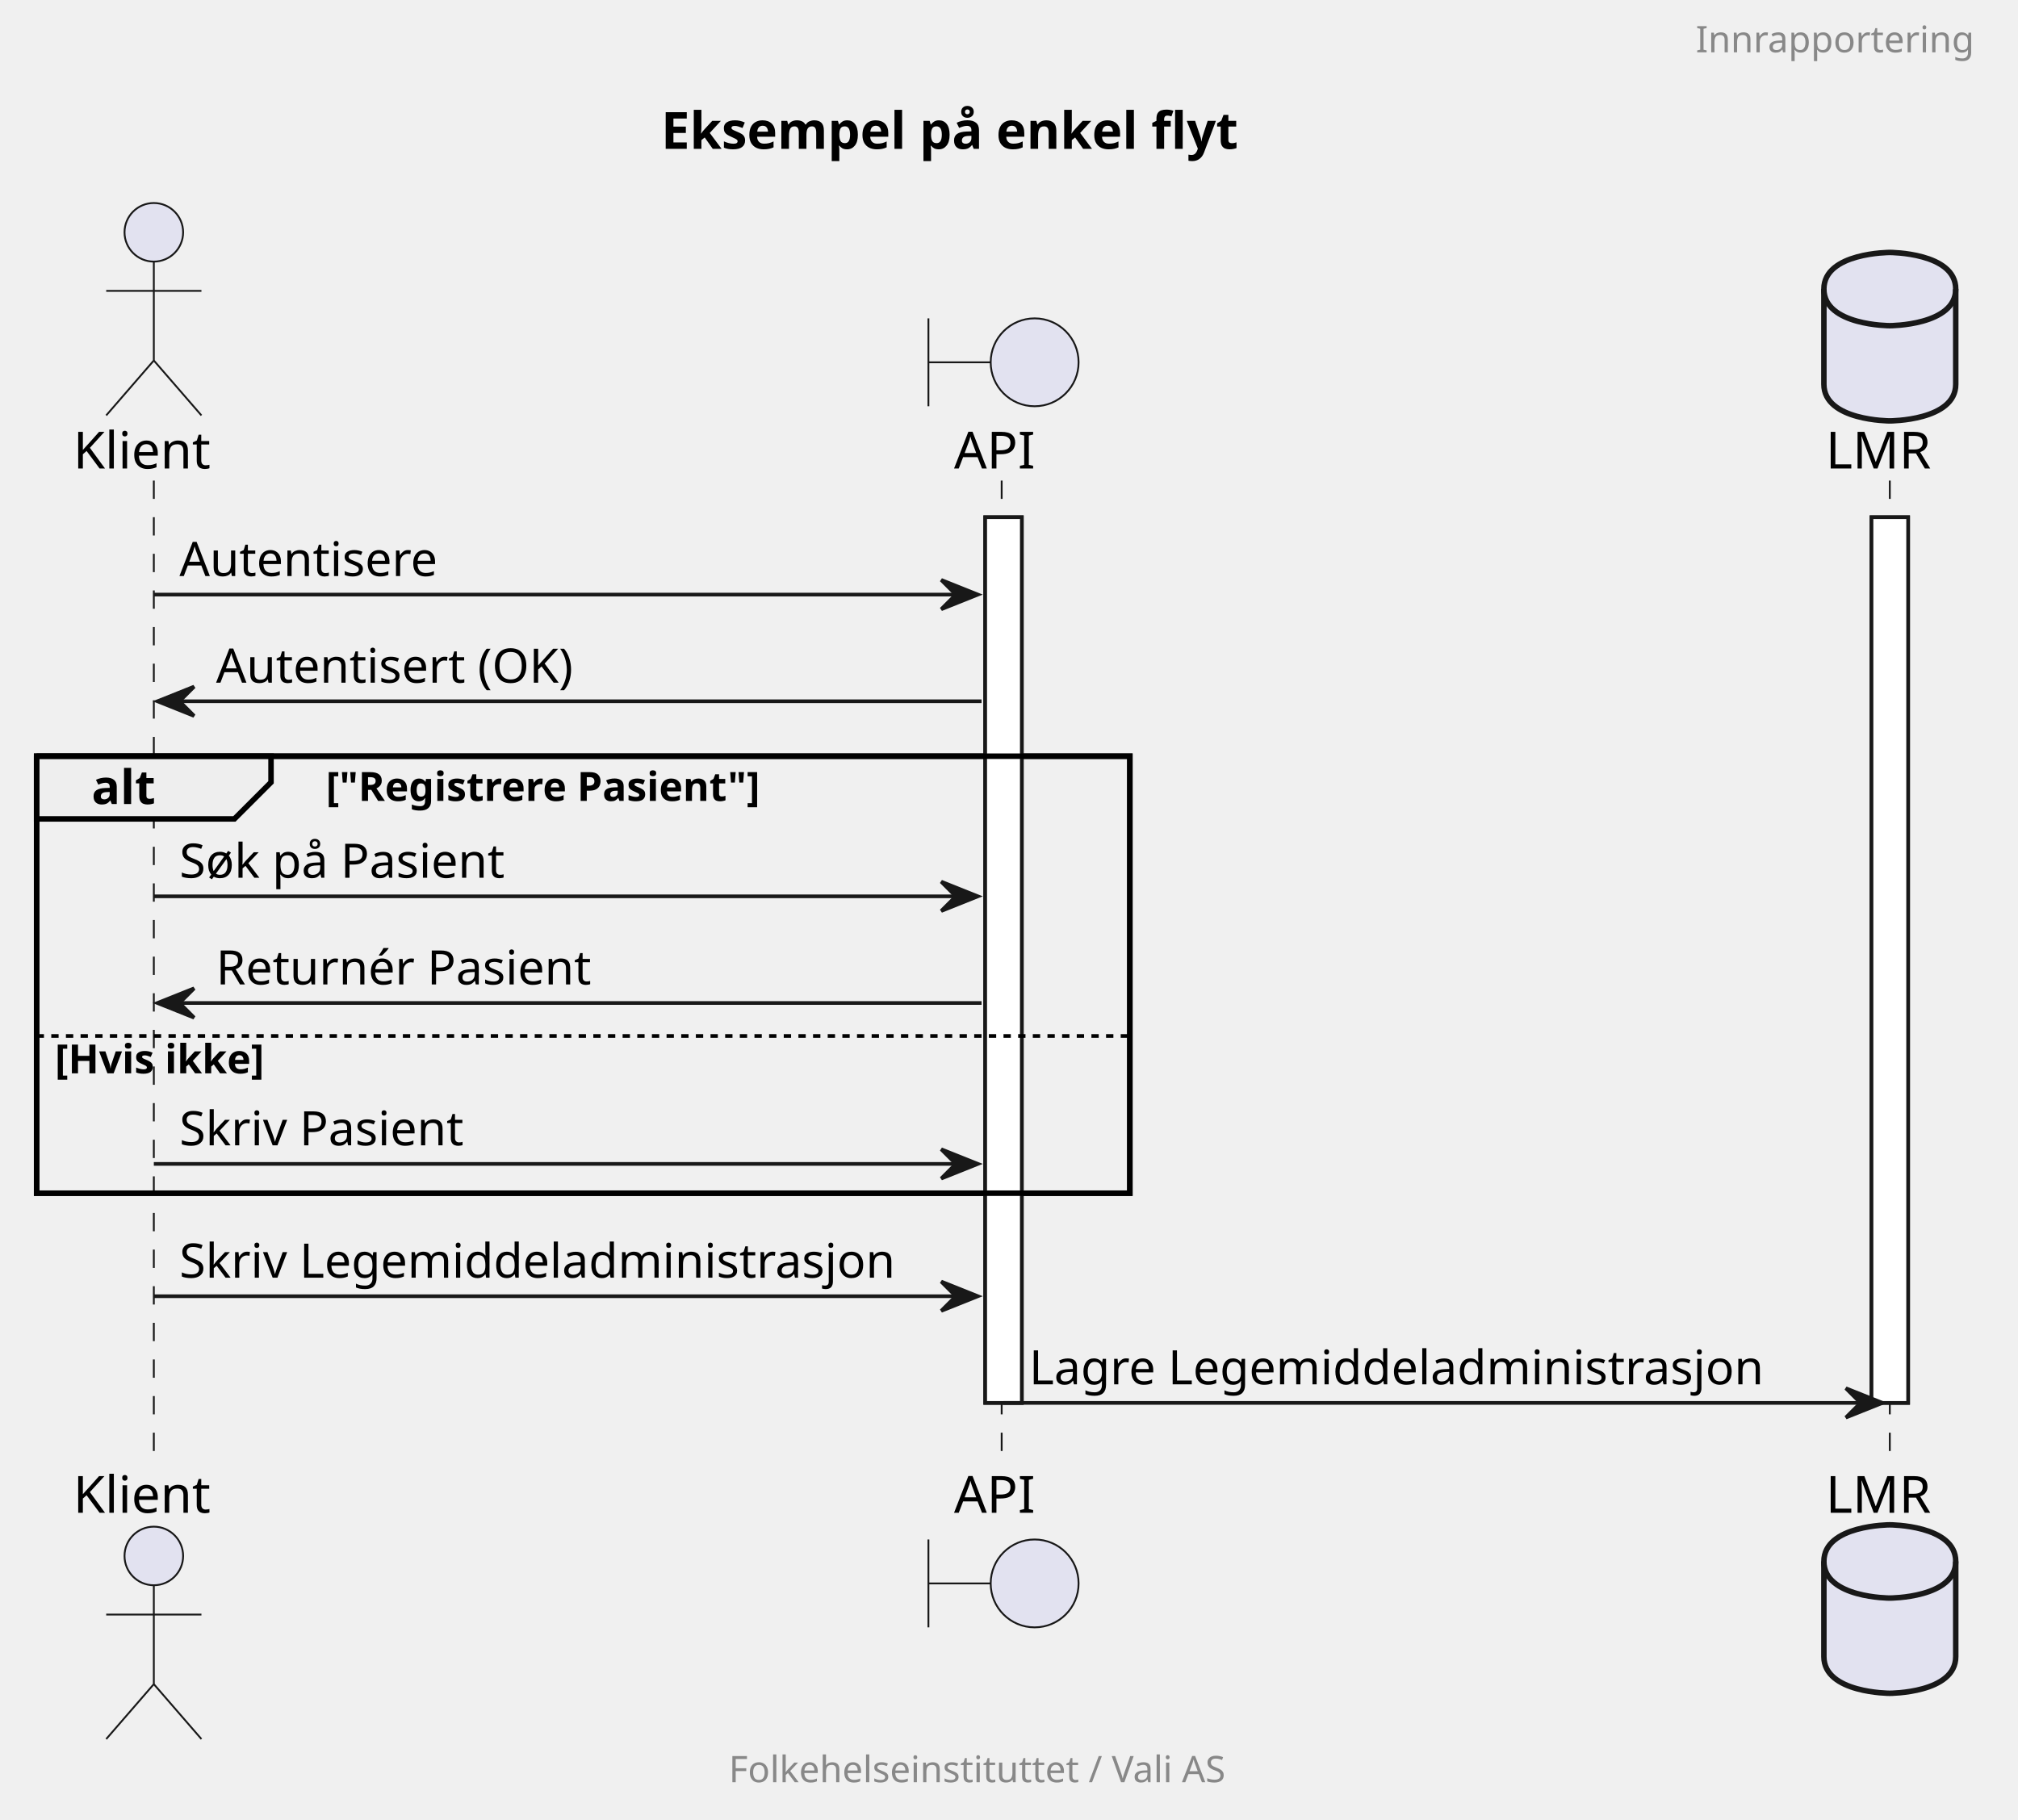
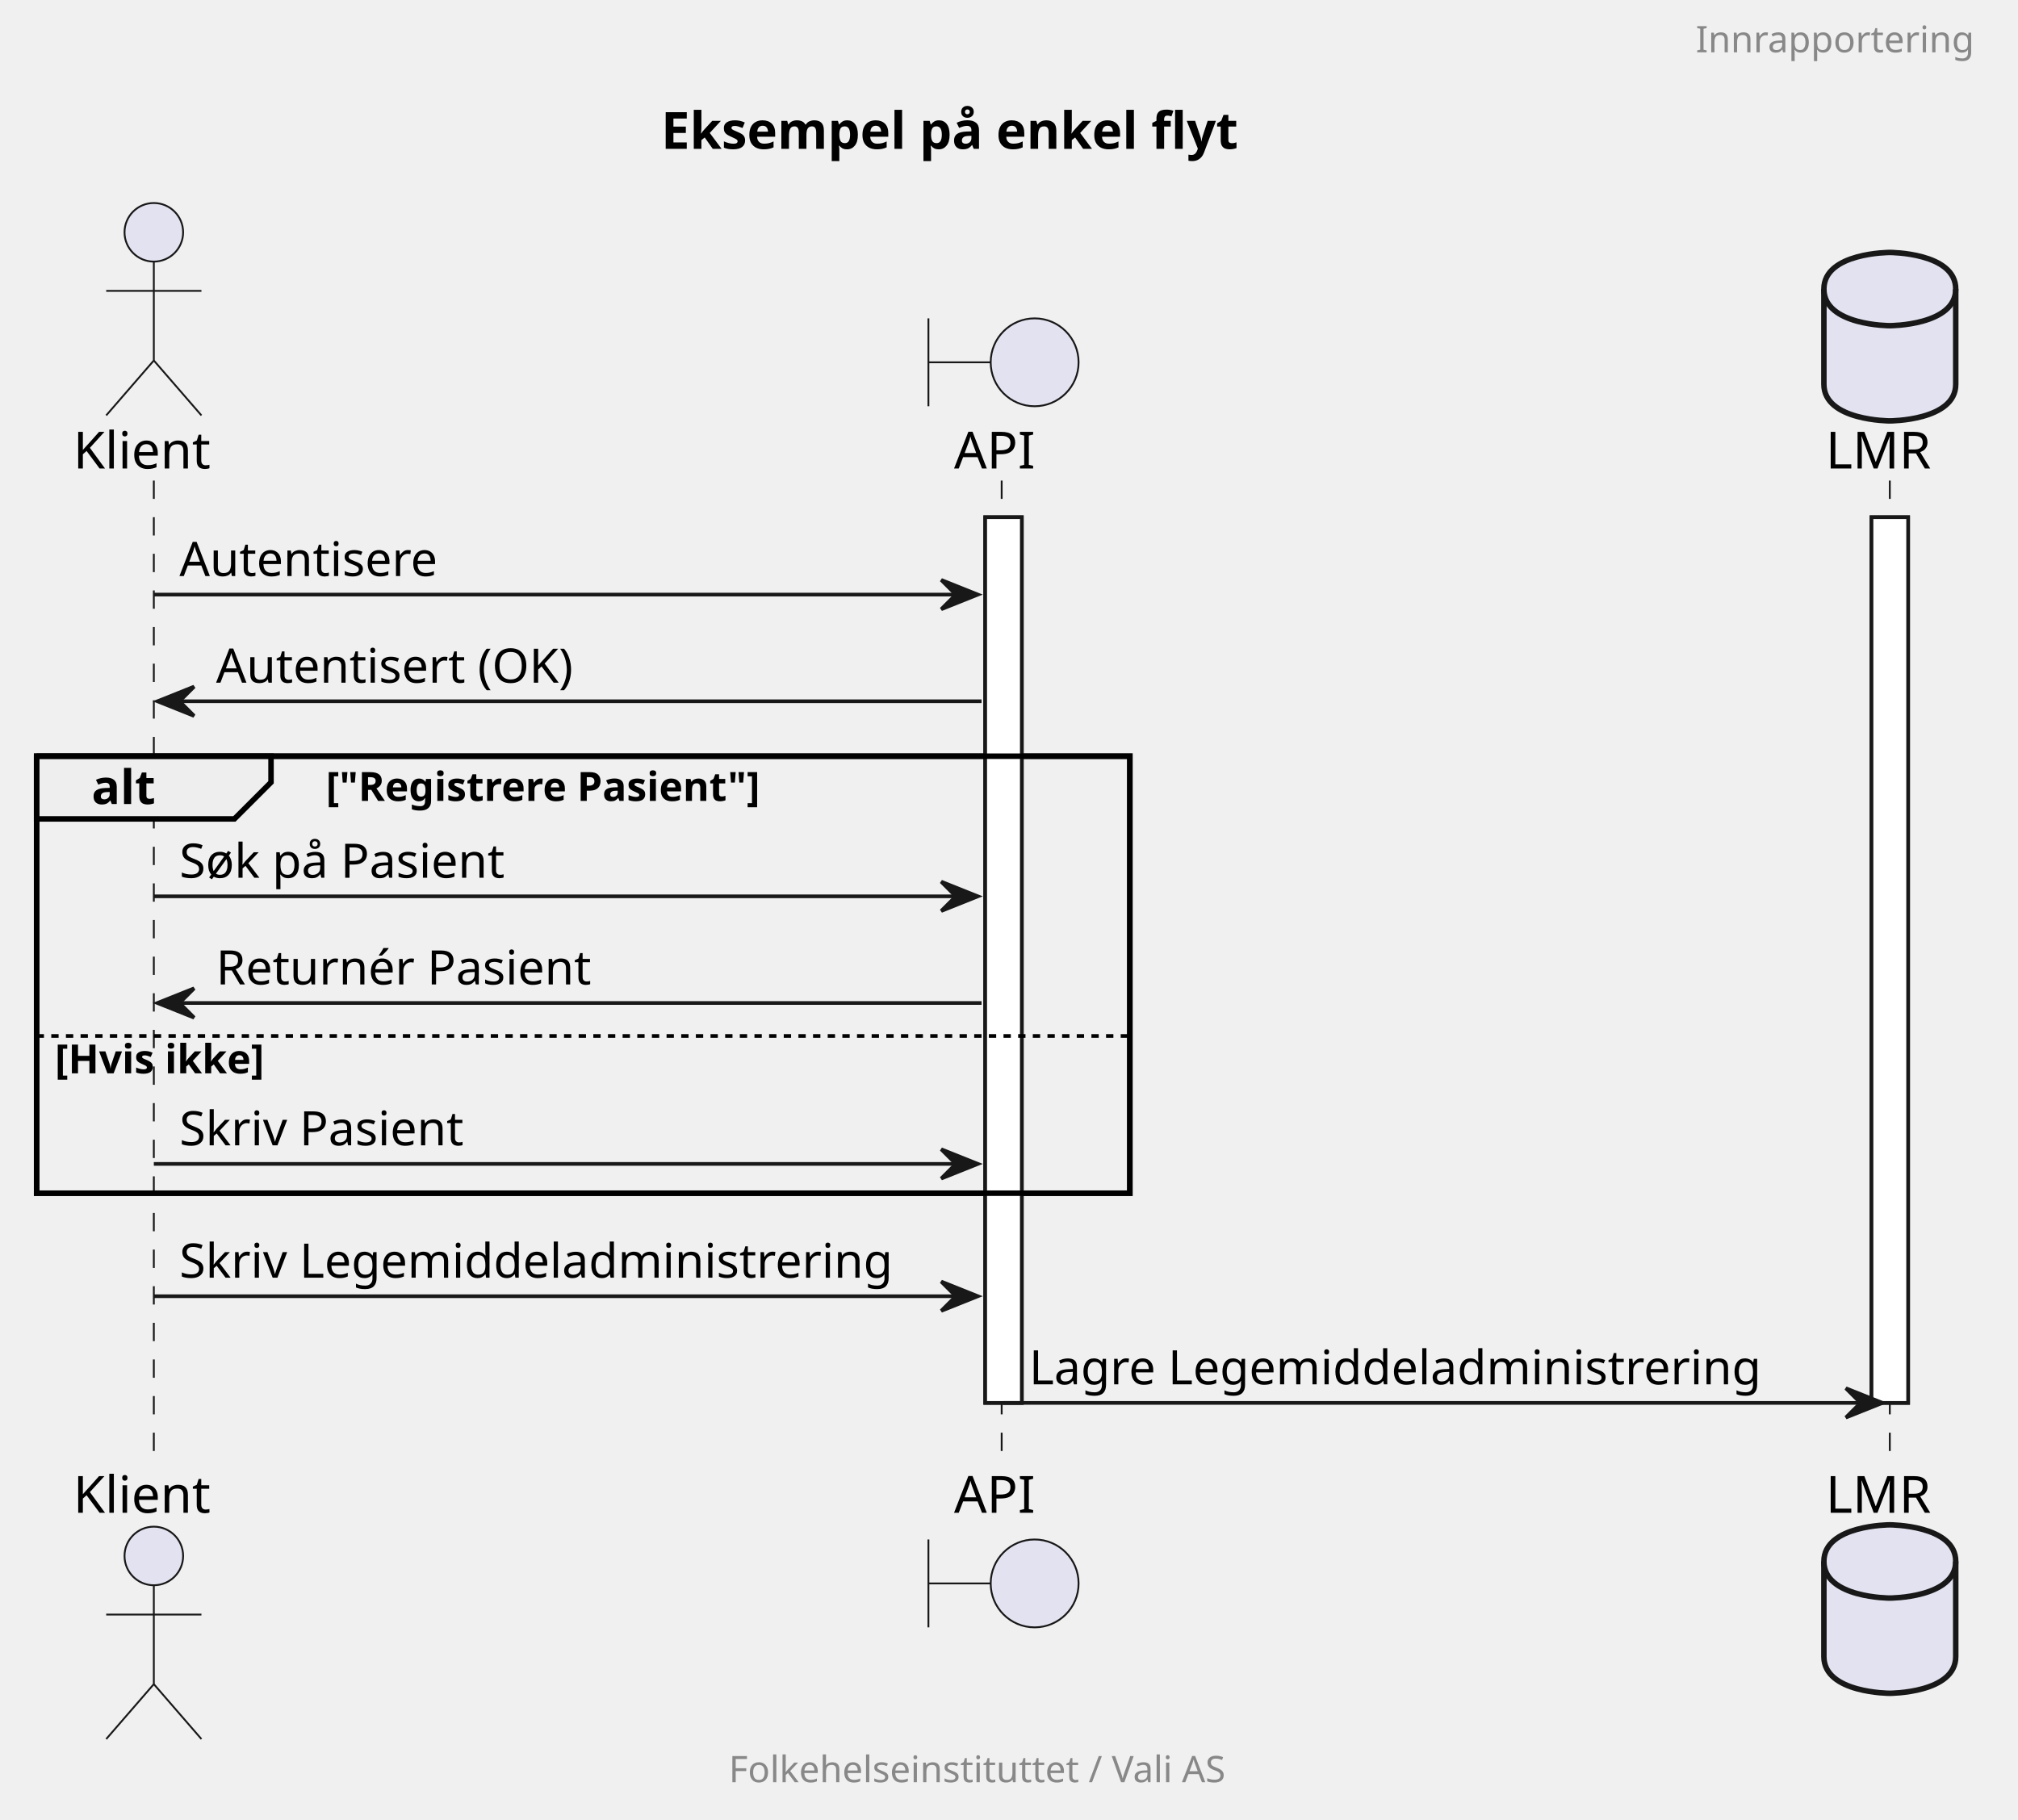
<svg xmlns="http://www.w3.org/2000/svg" contentStyleType="text/css" height="497px" preserveAspectRatio="none" style="width:551px;height:497px;background:#FFFFFF;" version="1.1" viewBox="0 0 551 497" width="551px" zoomAndPan="magnify">
  <defs />
  <g>
    <text fill="#000000" font-family="sans-serif" font-size="14" font-weight="bold" lengthAdjust="spacing" textLength="177" x="180.5" y="40.636">Eksempel på enkel flyt</text>
    <rect fill="#FFFFFF" height="241.867" style="stroke:#181818;stroke-width:1.0;" width="10" x="269" y="141.234" />
    <rect fill="#FFFFFF" height="241.867" style="stroke:#181818;stroke-width:1.0;" width="10" x="511" y="141.234" />
    <rect fill="none" height="119.336" style="stroke:#000000;stroke-width:1.5;" width="298.5" x="10" y="206.5" />
    <line style="stroke:#181818;stroke-width:0.5;stroke-dasharray:5.0,5.0;" x1="42" x2="42" y1="131.234" y2="401.102" />
    <line style="stroke:#181818;stroke-width:0.5;stroke-dasharray:5.0,5.0;" x1="273.5" x2="273.5" y1="131.234" y2="401.102" />
    <line style="stroke:#181818;stroke-width:0.5;stroke-dasharray:5.0,5.0;" x1="516" x2="516" y1="131.234" y2="401.102" />
    <text fill="#000000" font-family="sans-serif" font-size="14" lengthAdjust="spacing" textLength="38" x="20" y="127.933">Klient</text>
    <ellipse cx="42" cy="63.438" fill="#E2E2F0" rx="8" ry="8" style="stroke:#181818;stroke-width:0.5;" />
    <path d="M42,71.438 L42,98.438 M29,79.438 L55,79.438 M42,98.438 L29,113.438 M42,98.438 L55,113.438 " fill="none" style="stroke:#181818;stroke-width:0.5;" />
    <text fill="#000000" font-family="sans-serif" font-size="14" lengthAdjust="spacing" textLength="38" x="20" y="413.097">Klient</text>
    <ellipse cx="42" cy="424.898" fill="#E2E2F0" rx="8" ry="8" style="stroke:#181818;stroke-width:0.5;" />
    <path d="M42,432.898 L42,459.898 M29,440.898 L55,440.898 M42,459.898 L29,474.898 M42,459.898 L55,474.898 " fill="none" style="stroke:#181818;stroke-width:0.5;" />
    <text fill="#000000" font-family="sans-serif" font-size="14" lengthAdjust="spacing" textLength="21" x="260.5" y="127.933">API</text>
    <path d="M253.5,86.938 L253.5,110.938 M253.5,98.938 L270.5,98.938 " fill="none" style="stroke:#181818;stroke-width:0.5;" />
    <ellipse cx="282.5" cy="98.938" fill="#E2E2F0" rx="12" ry="12" style="stroke:#181818;stroke-width:0.5;" />
    <text fill="#000000" font-family="sans-serif" font-size="14" lengthAdjust="spacing" textLength="21" x="260.5" y="413.097">API</text>
    <path d="M253.5,420.398 L253.5,444.398 M253.5,432.398 L270.5,432.398 " fill="none" style="stroke:#181818;stroke-width:0.5;" />
    <ellipse cx="282.5" cy="432.398" fill="#E2E2F0" rx="12" ry="12" style="stroke:#181818;stroke-width:0.5;" />
    <text fill="#000000" font-family="sans-serif" font-size="14" lengthAdjust="spacing" textLength="29" x="498.5" y="127.933">LMR</text>
    <path d="M498,78.938 C498,68.938 516,68.938 516,68.938 C516,68.938 534,68.938 534,78.938 L534,104.938 C534,114.938 516,114.938 516,114.938 C516,114.938 498,114.938 498,104.938 L498,78.938 " fill="#E2E2F0" style="stroke:#181818;stroke-width:1.5;" />
    <path d="M498,78.938 C498,88.938 516,88.938 516,88.938 C516,88.938 534,88.938 534,78.938 " fill="none" style="stroke:#181818;stroke-width:1.5;" />
    <text fill="#000000" font-family="sans-serif" font-size="14" lengthAdjust="spacing" textLength="29" x="498.5" y="413.097">LMR</text>
    <path d="M498,426.398 C498,416.398 516,416.398 516,416.398 C516,416.398 534,416.398 534,426.398 L534,452.398 C534,462.398 516,462.398 516,462.398 C516,462.398 498,462.398 498,452.398 L498,426.398 " fill="#E2E2F0" style="stroke:#181818;stroke-width:1.5;" />
    <path d="M498,426.398 C498,436.398 516,436.398 516,436.398 C516,436.398 534,436.398 534,426.398 " fill="none" style="stroke:#181818;stroke-width:1.5;" />
    <rect fill="#FFFFFF" height="241.867" style="stroke:#181818;stroke-width:1.0;" width="10" x="269" y="141.234" />
    <rect fill="#FFFFFF" height="241.867" style="stroke:#181818;stroke-width:1.0;" width="10" x="511" y="141.234" />
    <polygon fill="#181818" points="257,158.367,267,162.367,257,166.367,261,162.367" style="stroke:#181818;stroke-width:1.0;" />
    <line style="stroke:#181818;stroke-width:1.0;" x1="42" x2="263" y1="162.367" y2="162.367" />
    <text fill="#000000" font-family="sans-serif" font-size="13" lengthAdjust="spacing" textLength="74" x="49" y="157.301">Autentisere</text>
    <polygon fill="#181818" points="53,187.5,43,191.5,53,195.5,49,191.5" style="stroke:#181818;stroke-width:1.0;" />
    <line style="stroke:#181818;stroke-width:1.0;" x1="47" x2="268" y1="191.5" y2="191.5" />
    <text fill="#000000" font-family="sans-serif" font-size="13" lengthAdjust="spacing" textLength="103" x="59" y="186.434">Autentisert (OK)</text>
    <path d="M10,206.5 L74,206.5 L74,213.633 L64,223.633 L10,223.633 L10,206.5 " fill="#EEEEEE" style="stroke:#000000;stroke-width:1.5;" />
    <rect fill="none" height="119.336" style="stroke:#000000;stroke-width:1.5;" width="298.5" x="10" y="206.5" />
    <text fill="#000000" font-family="sans-serif" font-size="13" font-weight="bold" lengthAdjust="spacing" textLength="19" x="25" y="219.567">alt</text>
    <text fill="#000000" font-family="sans-serif" font-size="11" font-weight="bold" lengthAdjust="spacing" textLength="140" x="89" y="218.71">["Registrere Pasient"]</text>
    <polygon fill="#181818" points="257,240.766,267,244.766,257,248.766,261,244.766" style="stroke:#181818;stroke-width:1.0;" />
    <line style="stroke:#181818;stroke-width:1.0;" x1="42" x2="263" y1="244.766" y2="244.766" />
    <text fill="#000000" font-family="sans-serif" font-size="13" lengthAdjust="spacing" textLength="95" x="49" y="239.7">Søk på Pasient</text>
    <polygon fill="#181818" points="53,269.898,43,273.898,53,277.898,49,273.898" style="stroke:#181818;stroke-width:1.0;" />
    <line style="stroke:#181818;stroke-width:1.0;" x1="47" x2="268" y1="273.898" y2="273.898" />
    <text fill="#000000" font-family="sans-serif" font-size="13" lengthAdjust="spacing" textLength="106" x="59" y="268.832">Returnér Pasient</text>
    <line style="stroke:#000000;stroke-width:1.0;stroke-dasharray:2.0,2.0;" x1="10" x2="308.5" y1="282.898" y2="282.898" />
    <text fill="#000000" font-family="sans-serif" font-size="11" font-weight="bold" lengthAdjust="spacing" textLength="67" x="15" y="293.109">[Hvis ikke]</text>
    <polygon fill="#181818" points="257,313.836,267,317.836,257,321.836,261,317.836" style="stroke:#181818;stroke-width:1.0;" />
    <line style="stroke:#181818;stroke-width:1.0;" x1="42" x2="263" y1="317.836" y2="317.836" />
    <text fill="#000000" font-family="sans-serif" font-size="13" lengthAdjust="spacing" textLength="82" x="49" y="312.77">Skriv Pasient</text>
    <polygon fill="#181818" points="257,349.969,267,353.969,257,357.969,261,353.969" style="stroke:#181818;stroke-width:1.0;" />
    <line style="stroke:#181818;stroke-width:1.0;" x1="42" x2="263" y1="353.969" y2="353.969" />
-     <text fill="#000000" font-family="sans-serif" font-size="13" lengthAdjust="spacing" textLength="203" x="49" y="348.903">Skriv Legemiddeladministrasjon</text>
+     <text fill="#000000" font-family="sans-serif" font-size="13" lengthAdjust="spacing" textLength="203" x="49" y="348.903">Skriv Legemiddeladministrering</text>
    <polygon fill="#181818" points="504,379.102,514,383.102,504,387.102,508,383.102" style="stroke:#181818;stroke-width:1.0;" />
    <line style="stroke:#181818;stroke-width:1.0;" x1="274" x2="510" y1="383.102" y2="383.102" />
-     <text fill="#000000" font-family="sans-serif" font-size="13" lengthAdjust="spacing" textLength="208" x="281" y="378.036">Lagre Legemiddeladministrasjon</text>
+     <text fill="#000000" font-family="sans-serif" font-size="13" lengthAdjust="spacing" textLength="208" x="281" y="378.036">Lagre Legemiddeladministrering</text>
    <text fill="#888888" font-family="sans-serif" font-size="10" lengthAdjust="spacing" textLength="75" x="463" y="14.282">Innrapportering</text>
    <text fill="#888888" font-family="sans-serif" font-size="10" lengthAdjust="spacing" textLength="140" x="199" y="486.681">Folkehelseinstituttet / Vali AS</text>
  </g>
</svg>
